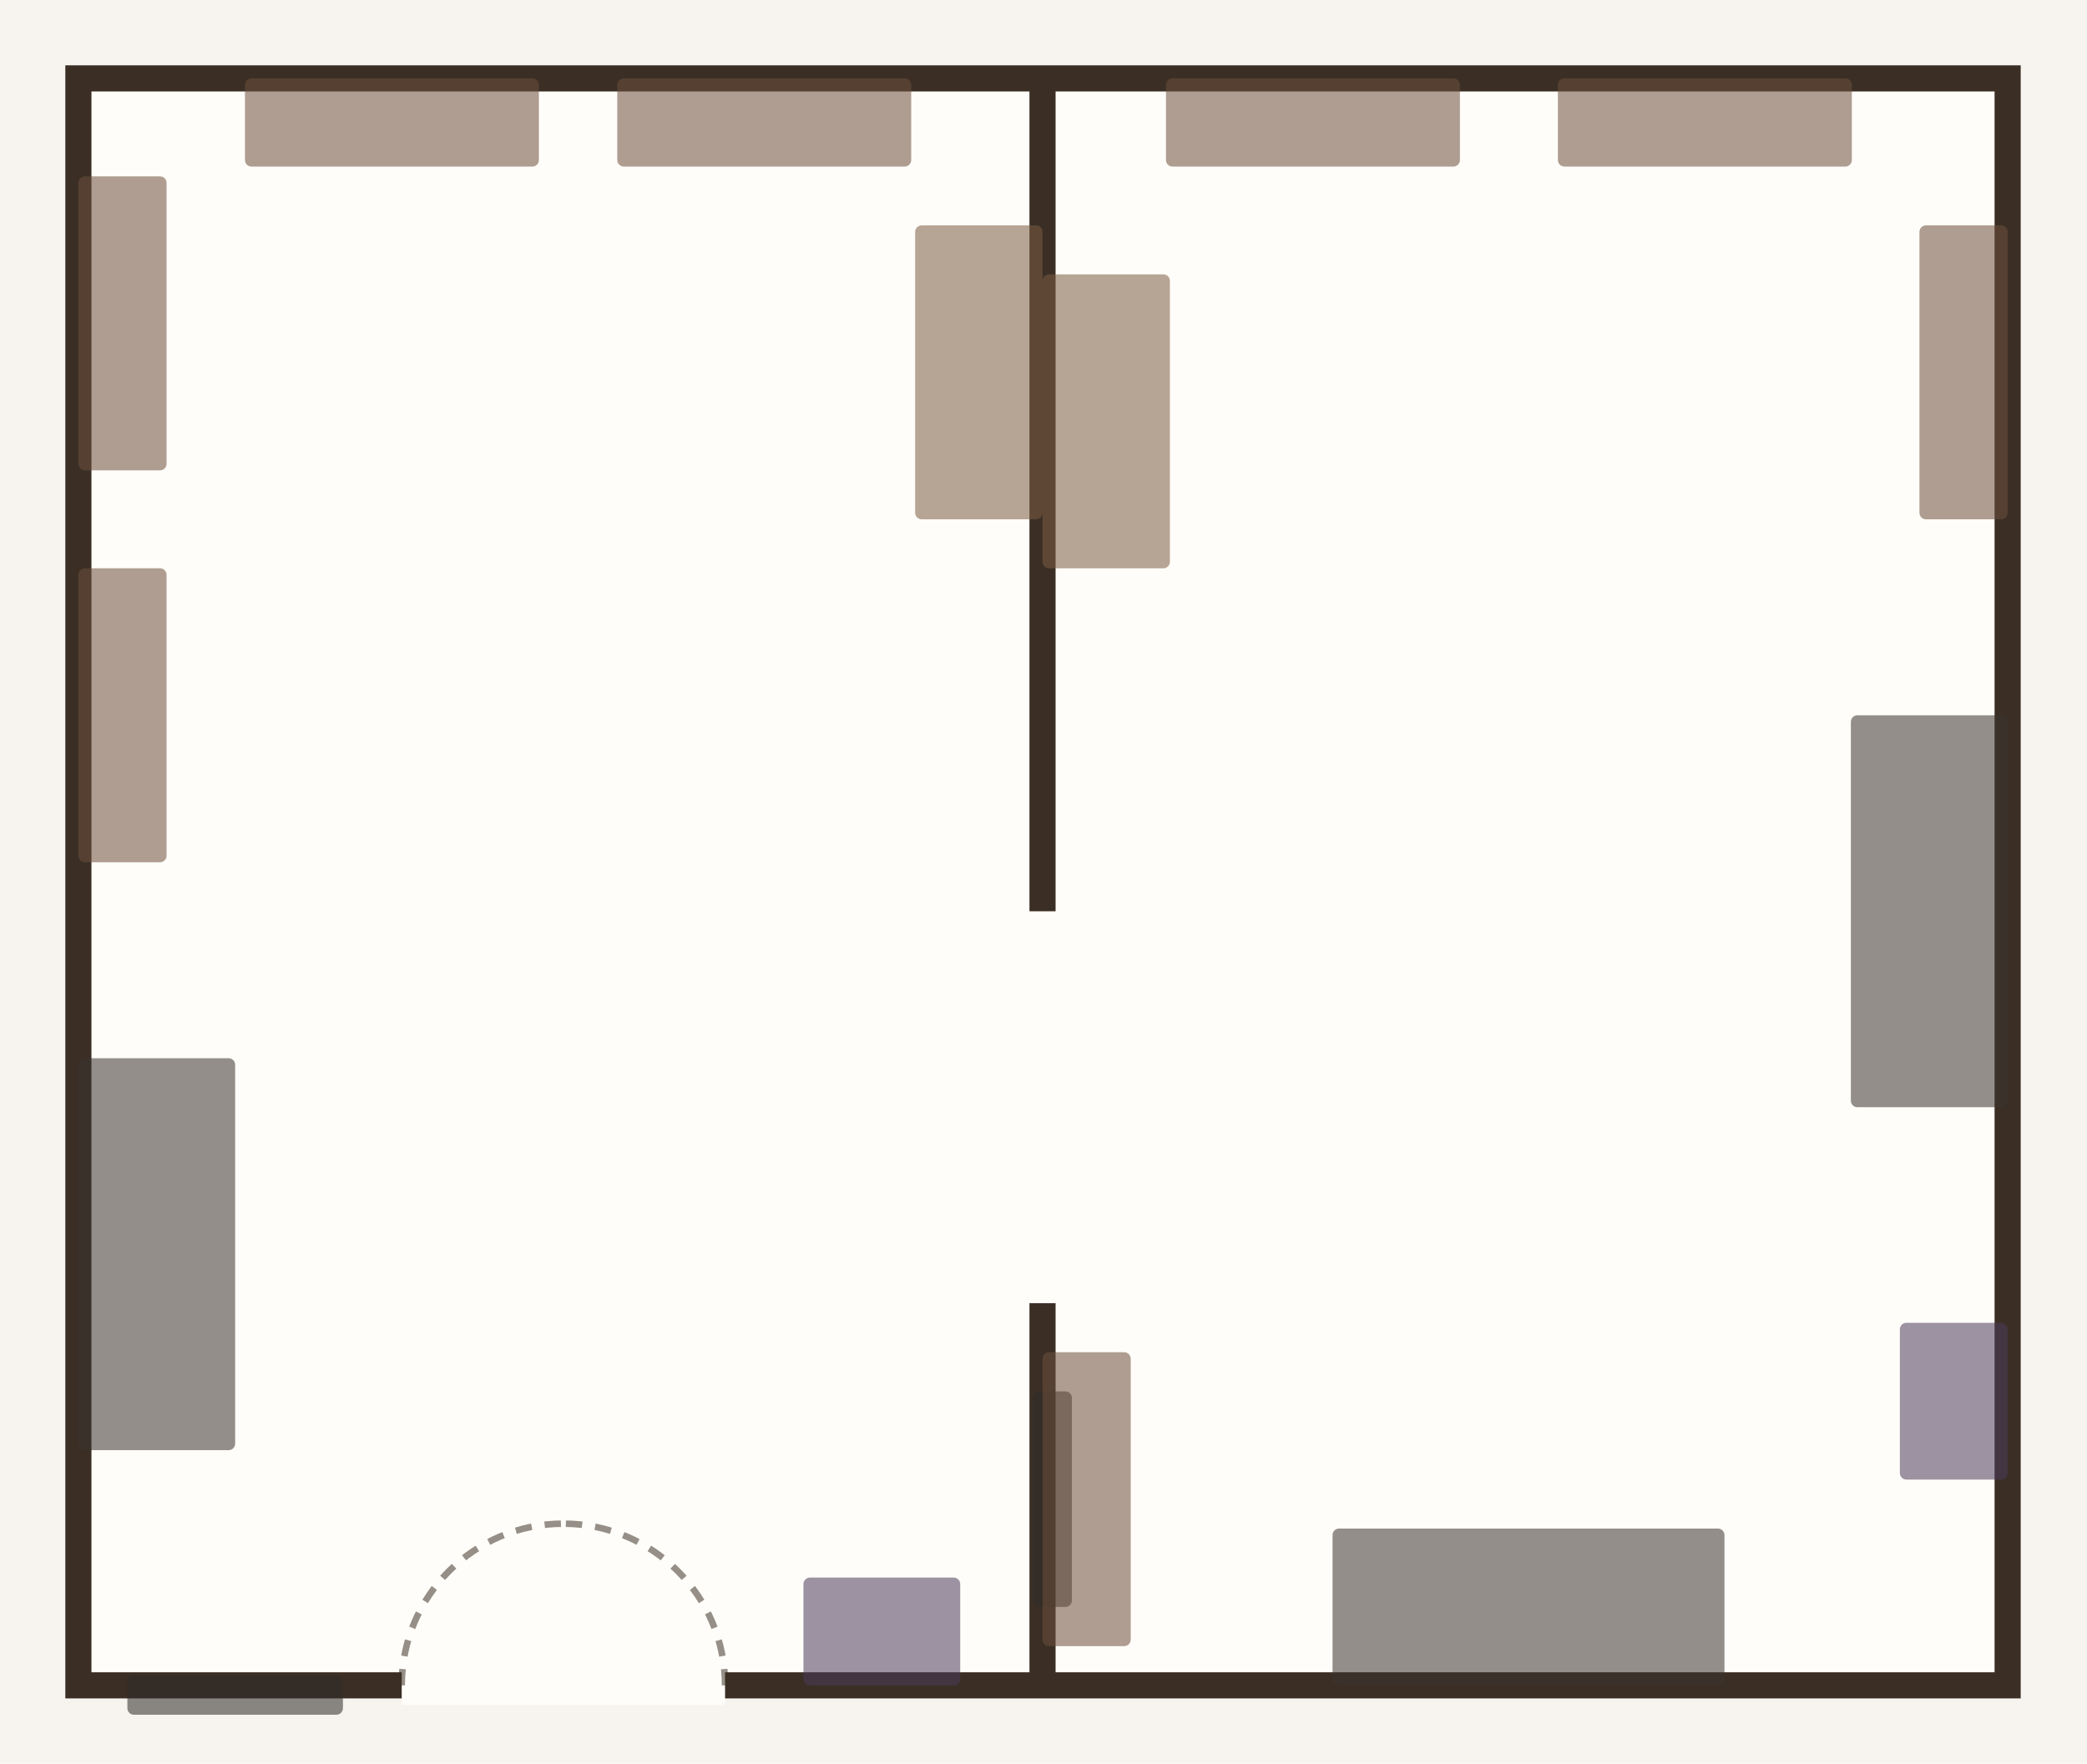
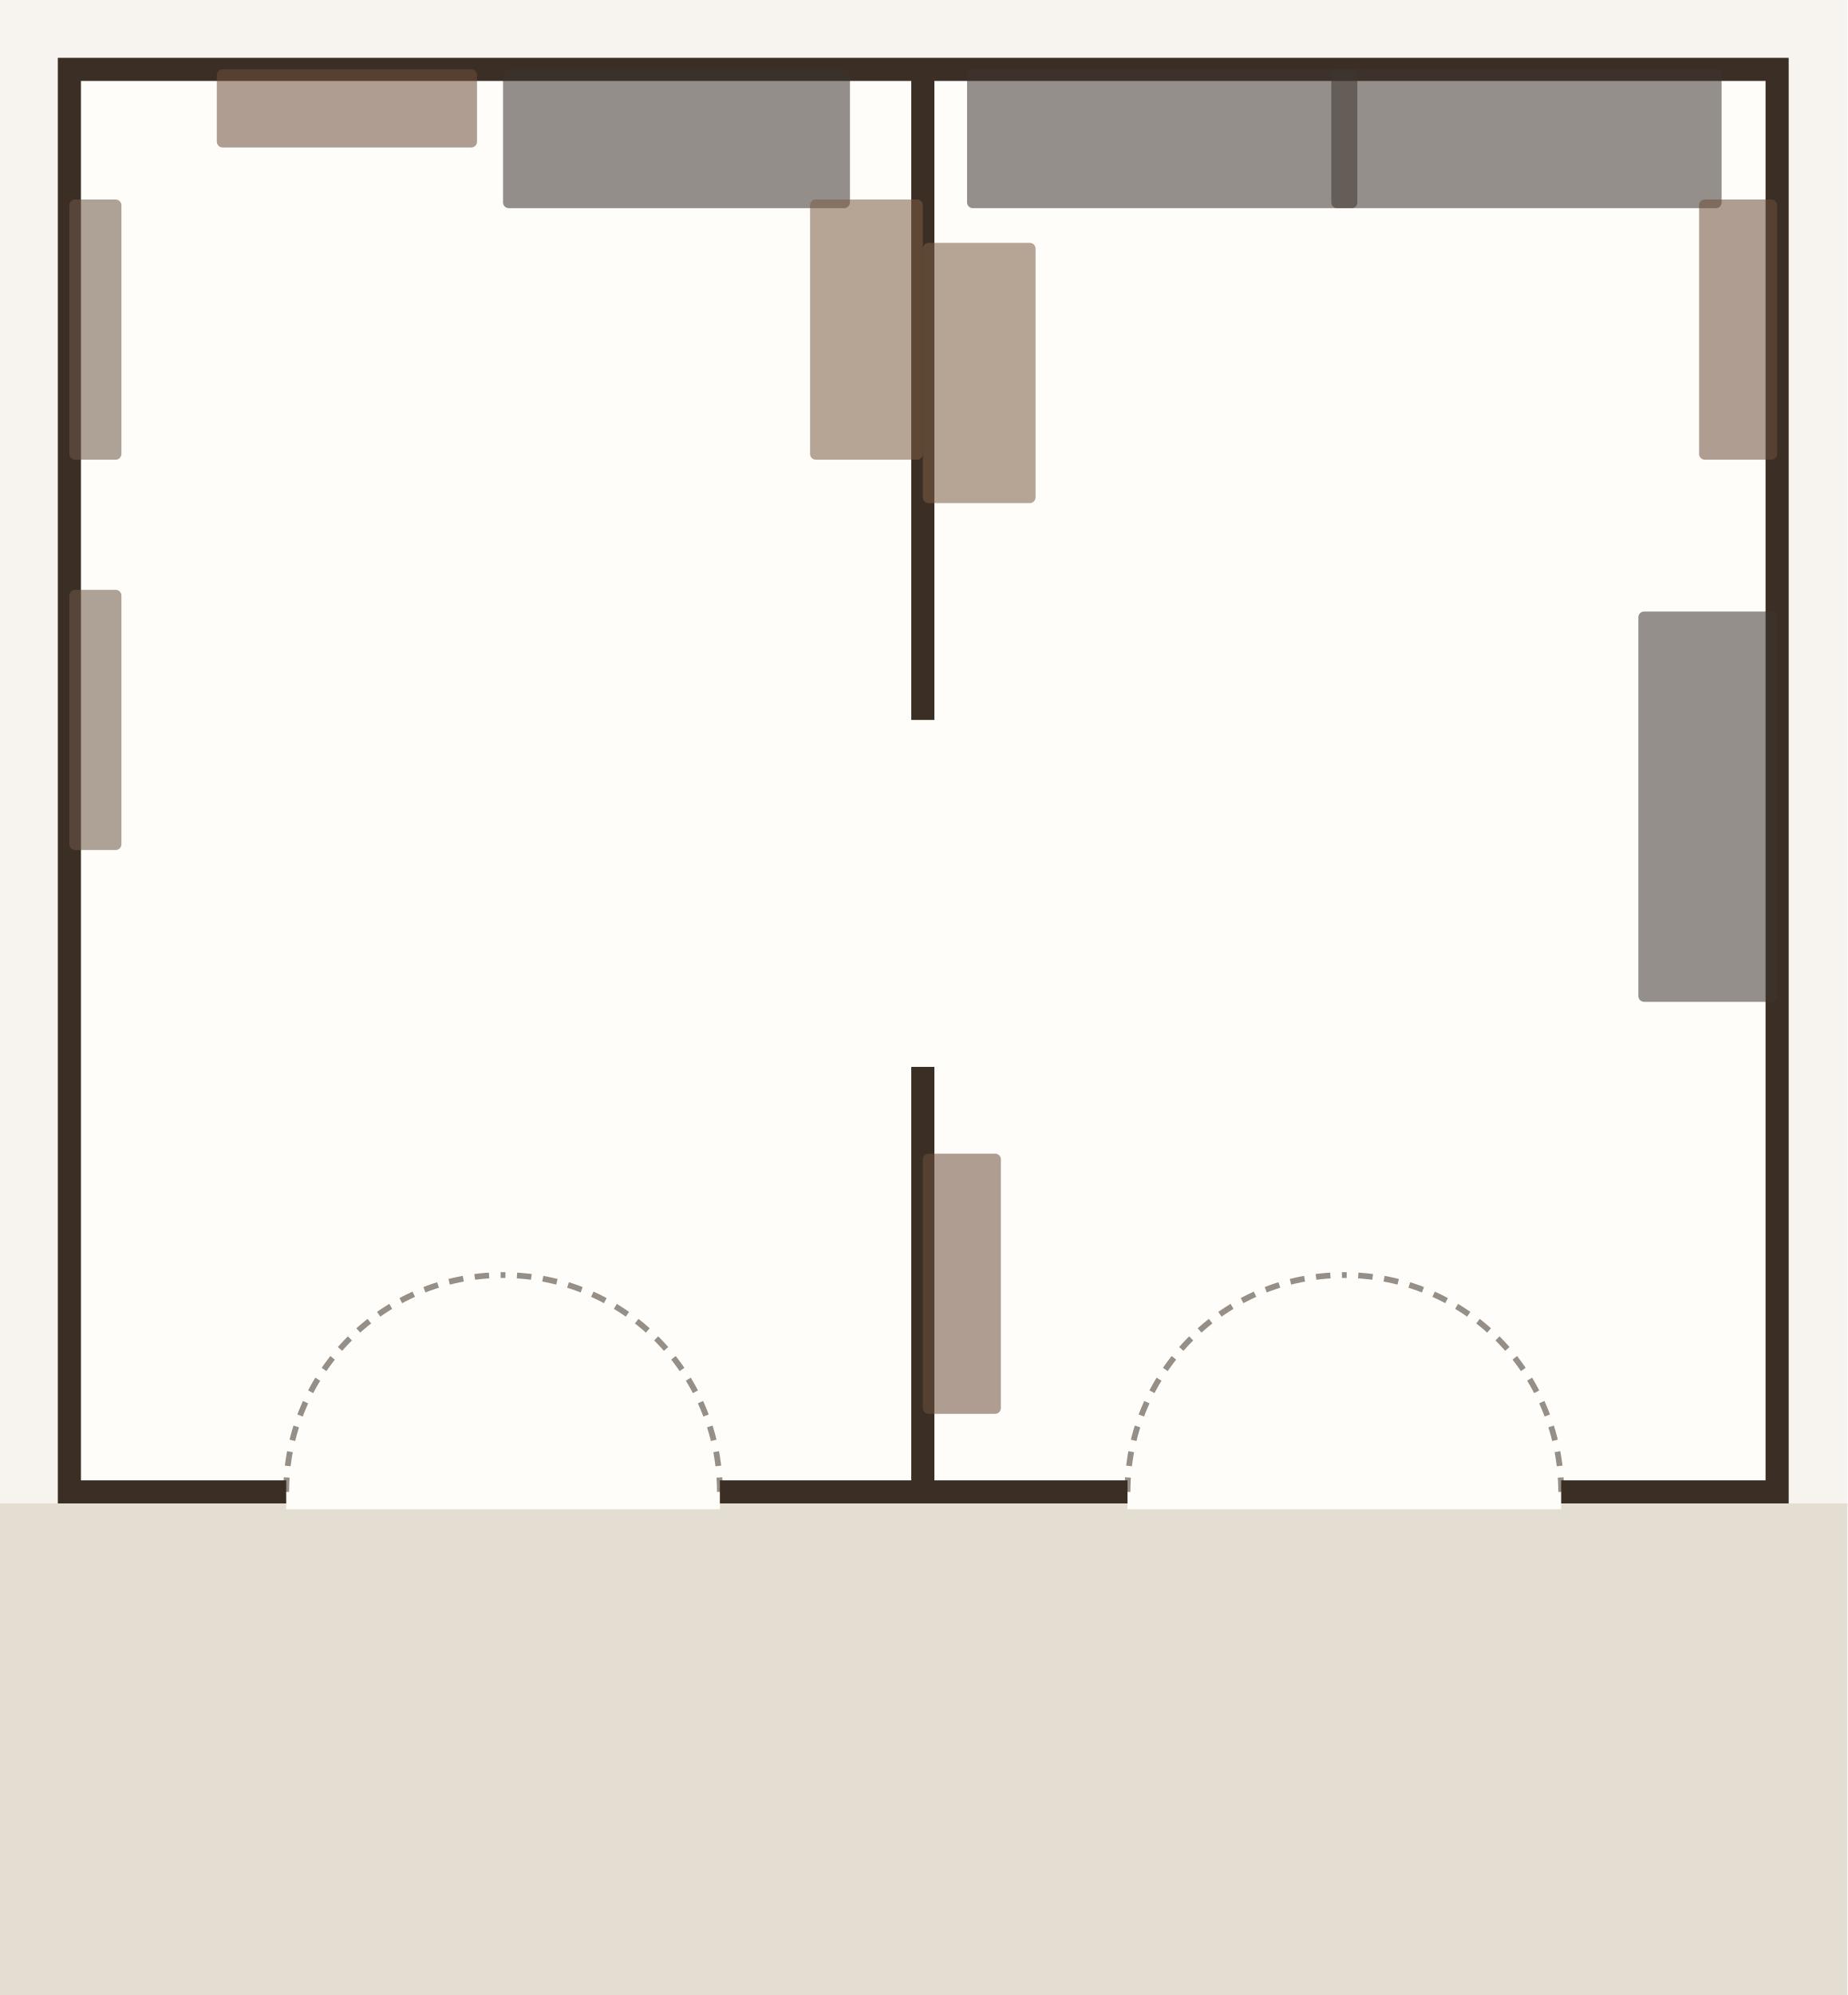
- <svg xmlns="http://www.w3.org/2000/svg" width="639" height="540" viewBox="0 0 639 540" font-family="Helvetica, Arial, sans-serif">
-   <rect width="639" height="540" fill="#f7f4ef" />
+ <svg xmlns="http://www.w3.org/2000/svg" width="639" height="690" viewBox="0 0 639 690" font-family="Helvetica, Arial, sans-serif">
+   <rect width="639" height="690" fill="#f7f4ef" />
  <rect x="24" y="24" width="590.7" height="492" fill="#fffdf9" stroke="#3b2f25" stroke-width="8" />
-   <line x1="319.2" x2="319.2" y1="24" y2="279" stroke="#3b2f25" stroke-width="8" />
-   <line x1="319.2" x2="319.2" y1="399" y2="516" stroke="#3b2f25" stroke-width="8" />
-   <rect x="24" y="54" width="27" height="90" fill="#6b4f3a" fill-opacity="0.55" rx="2" />
-   <rect x="24" y="174" width="27" height="90" fill="#6b4f3a" fill-opacity="0.55" rx="2" />
-   <rect x="24" y="324" width="48" height="120" fill="#3b3430" fill-opacity="0.55" rx="2" />
+   <line x1="319.2" x2="319.2" y1="24" y2="249" stroke="#3b2f25" stroke-width="8" />
+   <line x1="319.2" x2="319.2" y1="369" y2="516" stroke="#3b2f25" stroke-width="8" />
+   <rect x="24" y="69" width="18" height="90" fill="#6b5848" fill-opacity="0.55" rx="2" />
+   <rect x="24" y="204" width="18" height="90" fill="#6b5848" fill-opacity="0.55" rx="2" />
+   <rect x="24" y="361.5" width="12" height="75" fill="#00000000" fill-opacity="0.55" rx="2" />
  <rect x="75" y="24" width="90" height="27" fill="#6b4f3a" fill-opacity="0.55" rx="2" />
-   <rect x="189" y="24" width="90" height="27" fill="#6b4f3a" fill-opacity="0.55" rx="2" />
+   <rect x="174" y="24" width="120" height="48" fill="#3b3430" fill-opacity="0.55" rx="2" />
  <rect x="280.2" y="69" width="39" height="90" fill="#7a5c43" fill-opacity="0.55" rx="2" />
-   <rect x="316.2" y="426" width="12" height="66" fill="#2e2a27" fill-opacity="0.55" rx="2" />
-   <rect x="246" y="483" width="48" height="33" fill="#4b3b5c" fill-opacity="0.55" rx="2" />
-   <rect x="39" y="513" width="66" height="12" fill="#2e2a27" fill-opacity="0.55" rx="2" />
-   <rect x="357" y="24" width="90" height="27" fill="#6b4f3a" fill-opacity="0.55" rx="2" />
-   <rect x="477" y="24" width="90" height="27" fill="#6b4f3a" fill-opacity="0.55" rx="2" />
+   <rect x="313.2" y="406.5" width="12" height="75" fill="#00000000" fill-opacity="0.55" rx="2" />
+   <rect x="334.5" y="24" width="135" height="48" fill="#3d3530" fill-opacity="0.55" rx="2" />
+   <rect x="460.5" y="24" width="135" height="48" fill="#3d3530" fill-opacity="0.55" rx="2" />
  <rect x="587.7" y="69" width="27" height="90" fill="#6b4f3a" fill-opacity="0.55" rx="2" />
-   <rect x="566.7" y="219" width="48" height="120" fill="#3b3430" fill-opacity="0.55" rx="2" />
-   <rect x="581.7" y="405" width="33" height="48" fill="#4b3b5c" fill-opacity="0.55" rx="2" />
+   <rect x="566.7" y="211.5" width="48" height="135" fill="#3d3530" fill-opacity="0.55" rx="2" />
+   <rect x="608.7" y="391.5" width="12" height="75" fill="#00000000" fill-opacity="0.55" rx="2" />
  <rect x="319.2" y="84" width="39" height="90" fill="#7a5c43" fill-opacity="0.55" rx="2" />
-   <rect x="319.2" y="414" width="27" height="90" fill="#6b4f3a" fill-opacity="0.55" rx="2" />
-   <rect x="408" y="468" width="120" height="48" fill="#3b3430" fill-opacity="0.55" rx="2" />
-   <rect x="123" y="510" width="99" height="12" fill="#fffdf9" />
-   <path d="M123 516 a49.5 49.5 0 0 1 49.5 -49.5 M222 516 a49.5 49.5 0 0 0 -49.5 -49.5" fill="none" stroke="#3b2f2588" stroke-width="2" stroke-dasharray="5 4" />
+   <rect x="319.2" y="399" width="27" height="90" fill="#6b4f3a" fill-opacity="0.55" rx="2" />
+   <rect x="0" y="520" width="639" height="170" fill="#e3ddd2" />
+   <rect x="99" y="510" width="150" height="12" fill="#fffdf9" />
+   <path d="M99 516 a75 75 0 0 1 75 -75 M249 516 a75 75 0 0 0 -75 -75" fill="none" stroke="#3b2f2588" stroke-width="2" stroke-dasharray="5 4" />
+   <rect x="390" y="510" width="150" height="12" fill="#fffdf9" />
+   <path d="M390 516 a75 75 0 0 1 75 -75 M540 516 a75 75 0 0 0 -75 -75" fill="none" stroke="#3b2f2588" stroke-width="2" stroke-dasharray="5 4" />
</svg>
